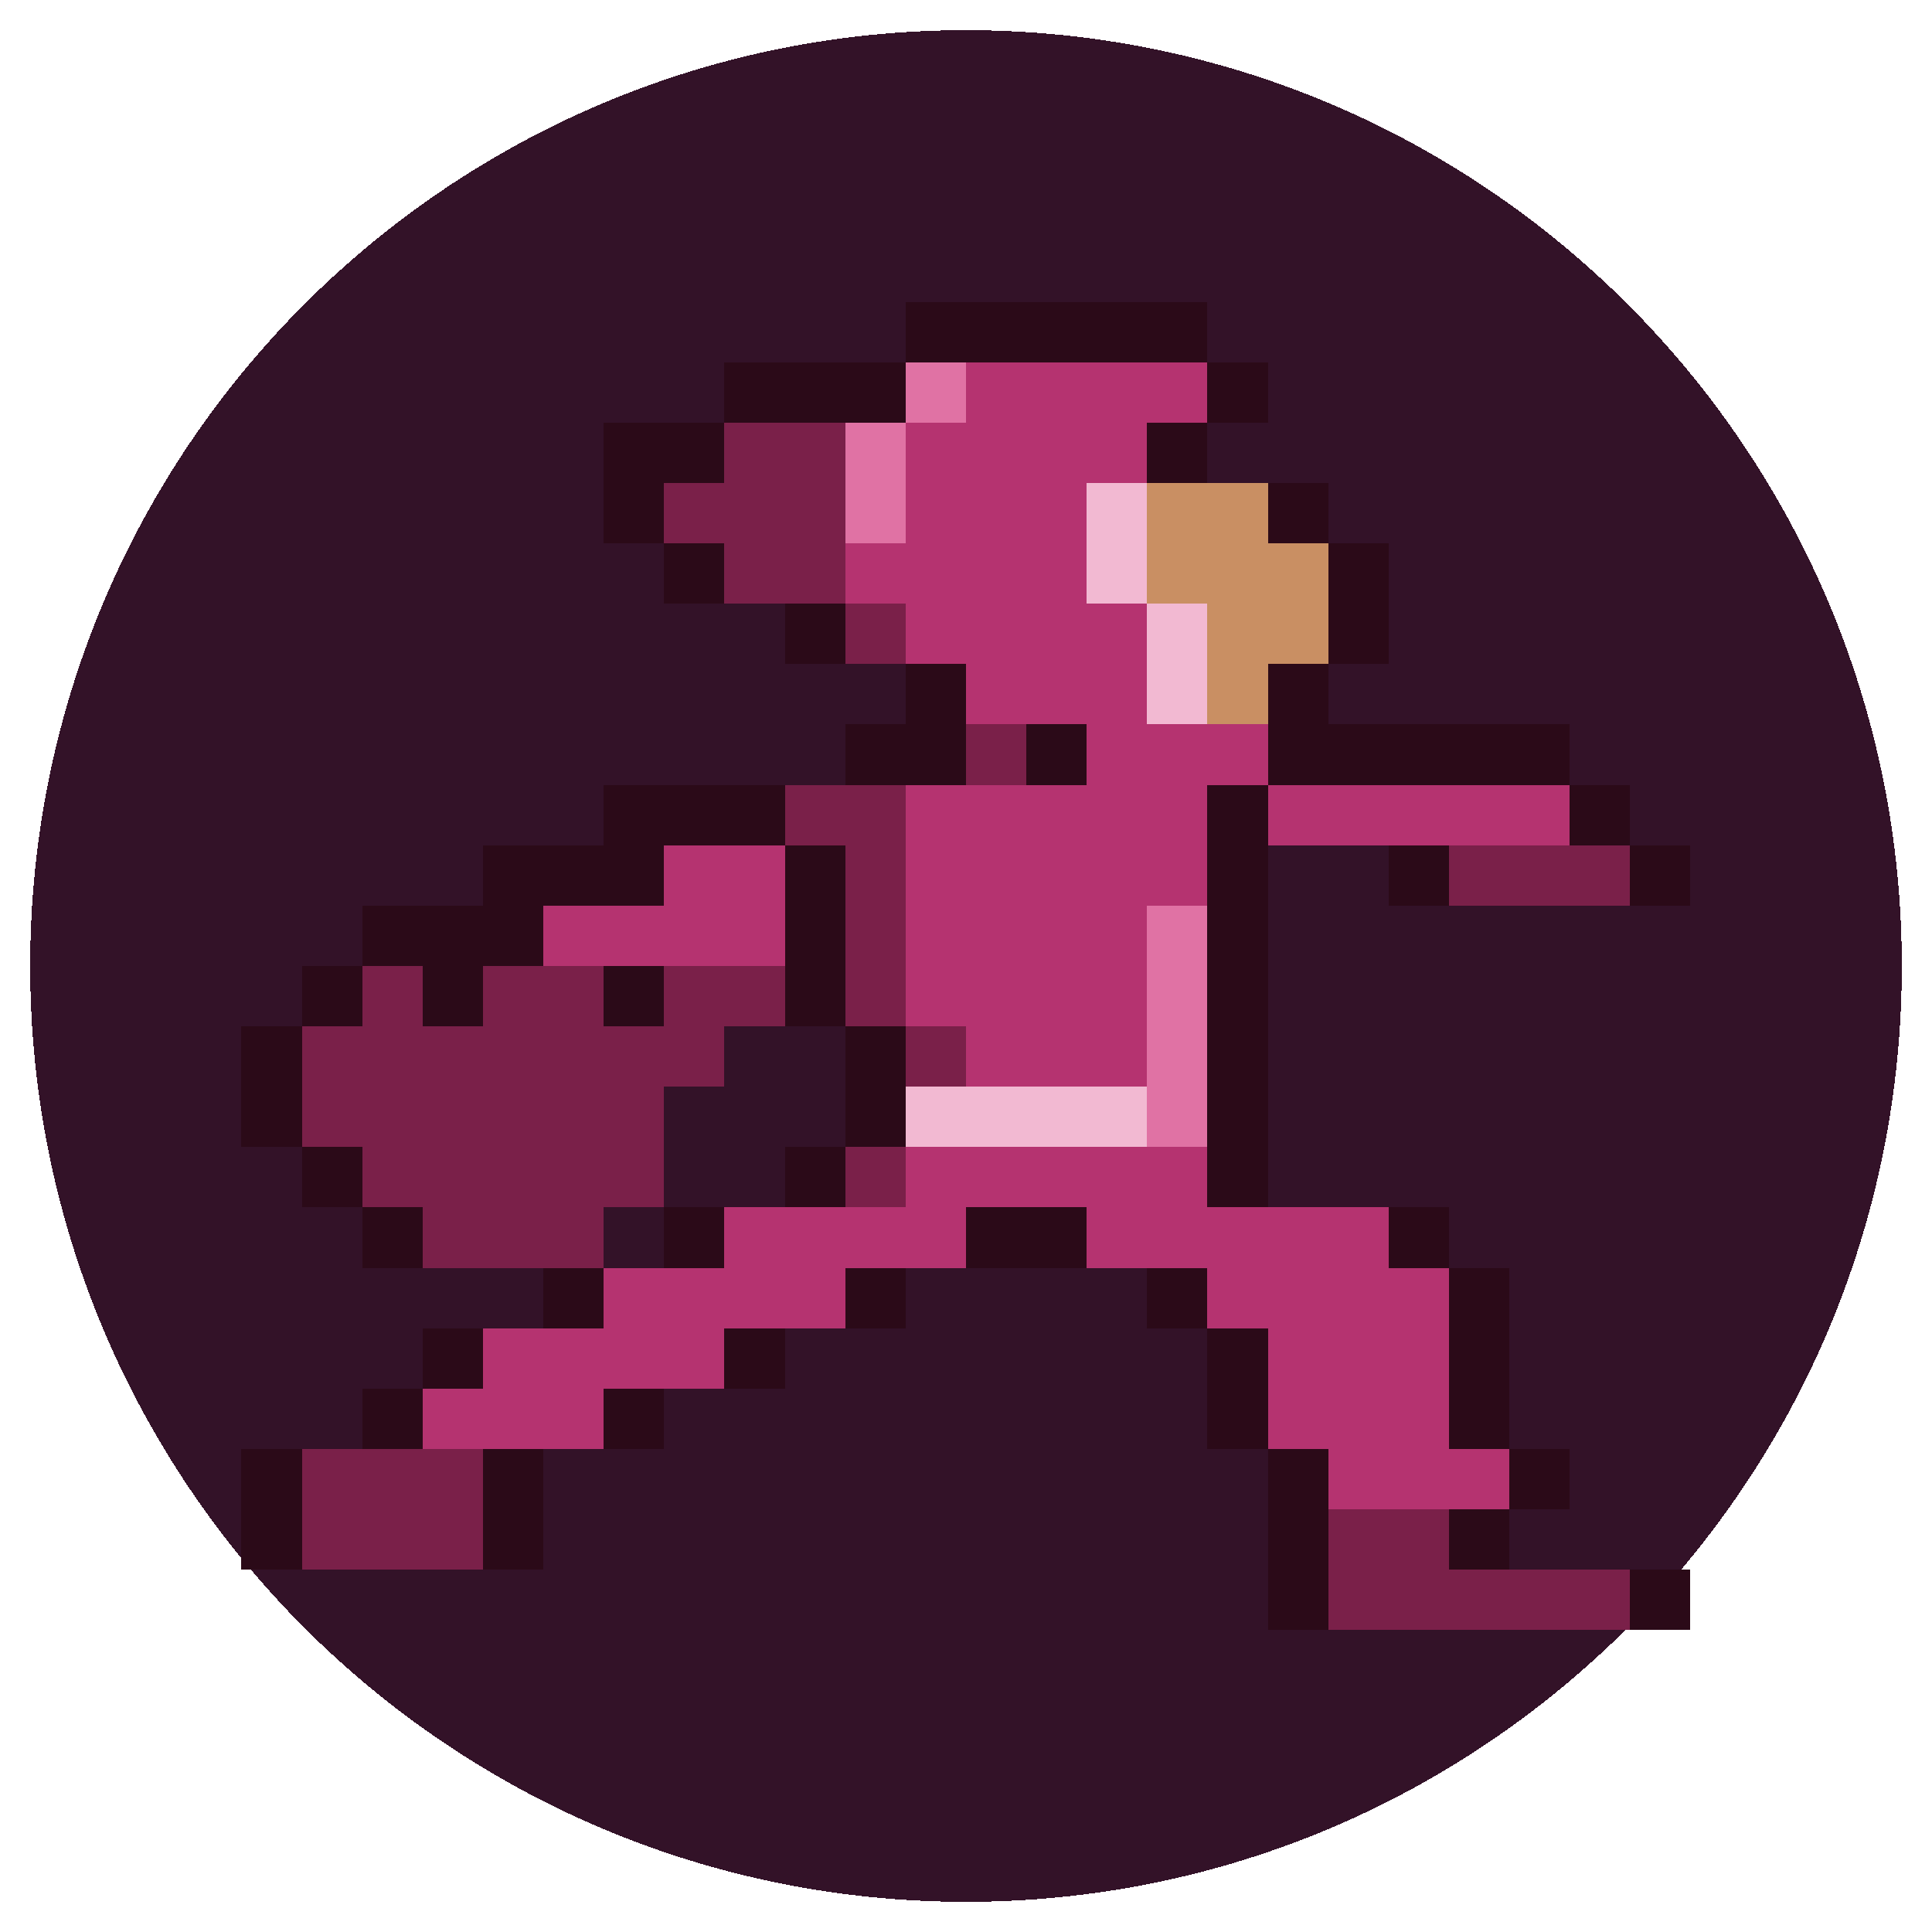
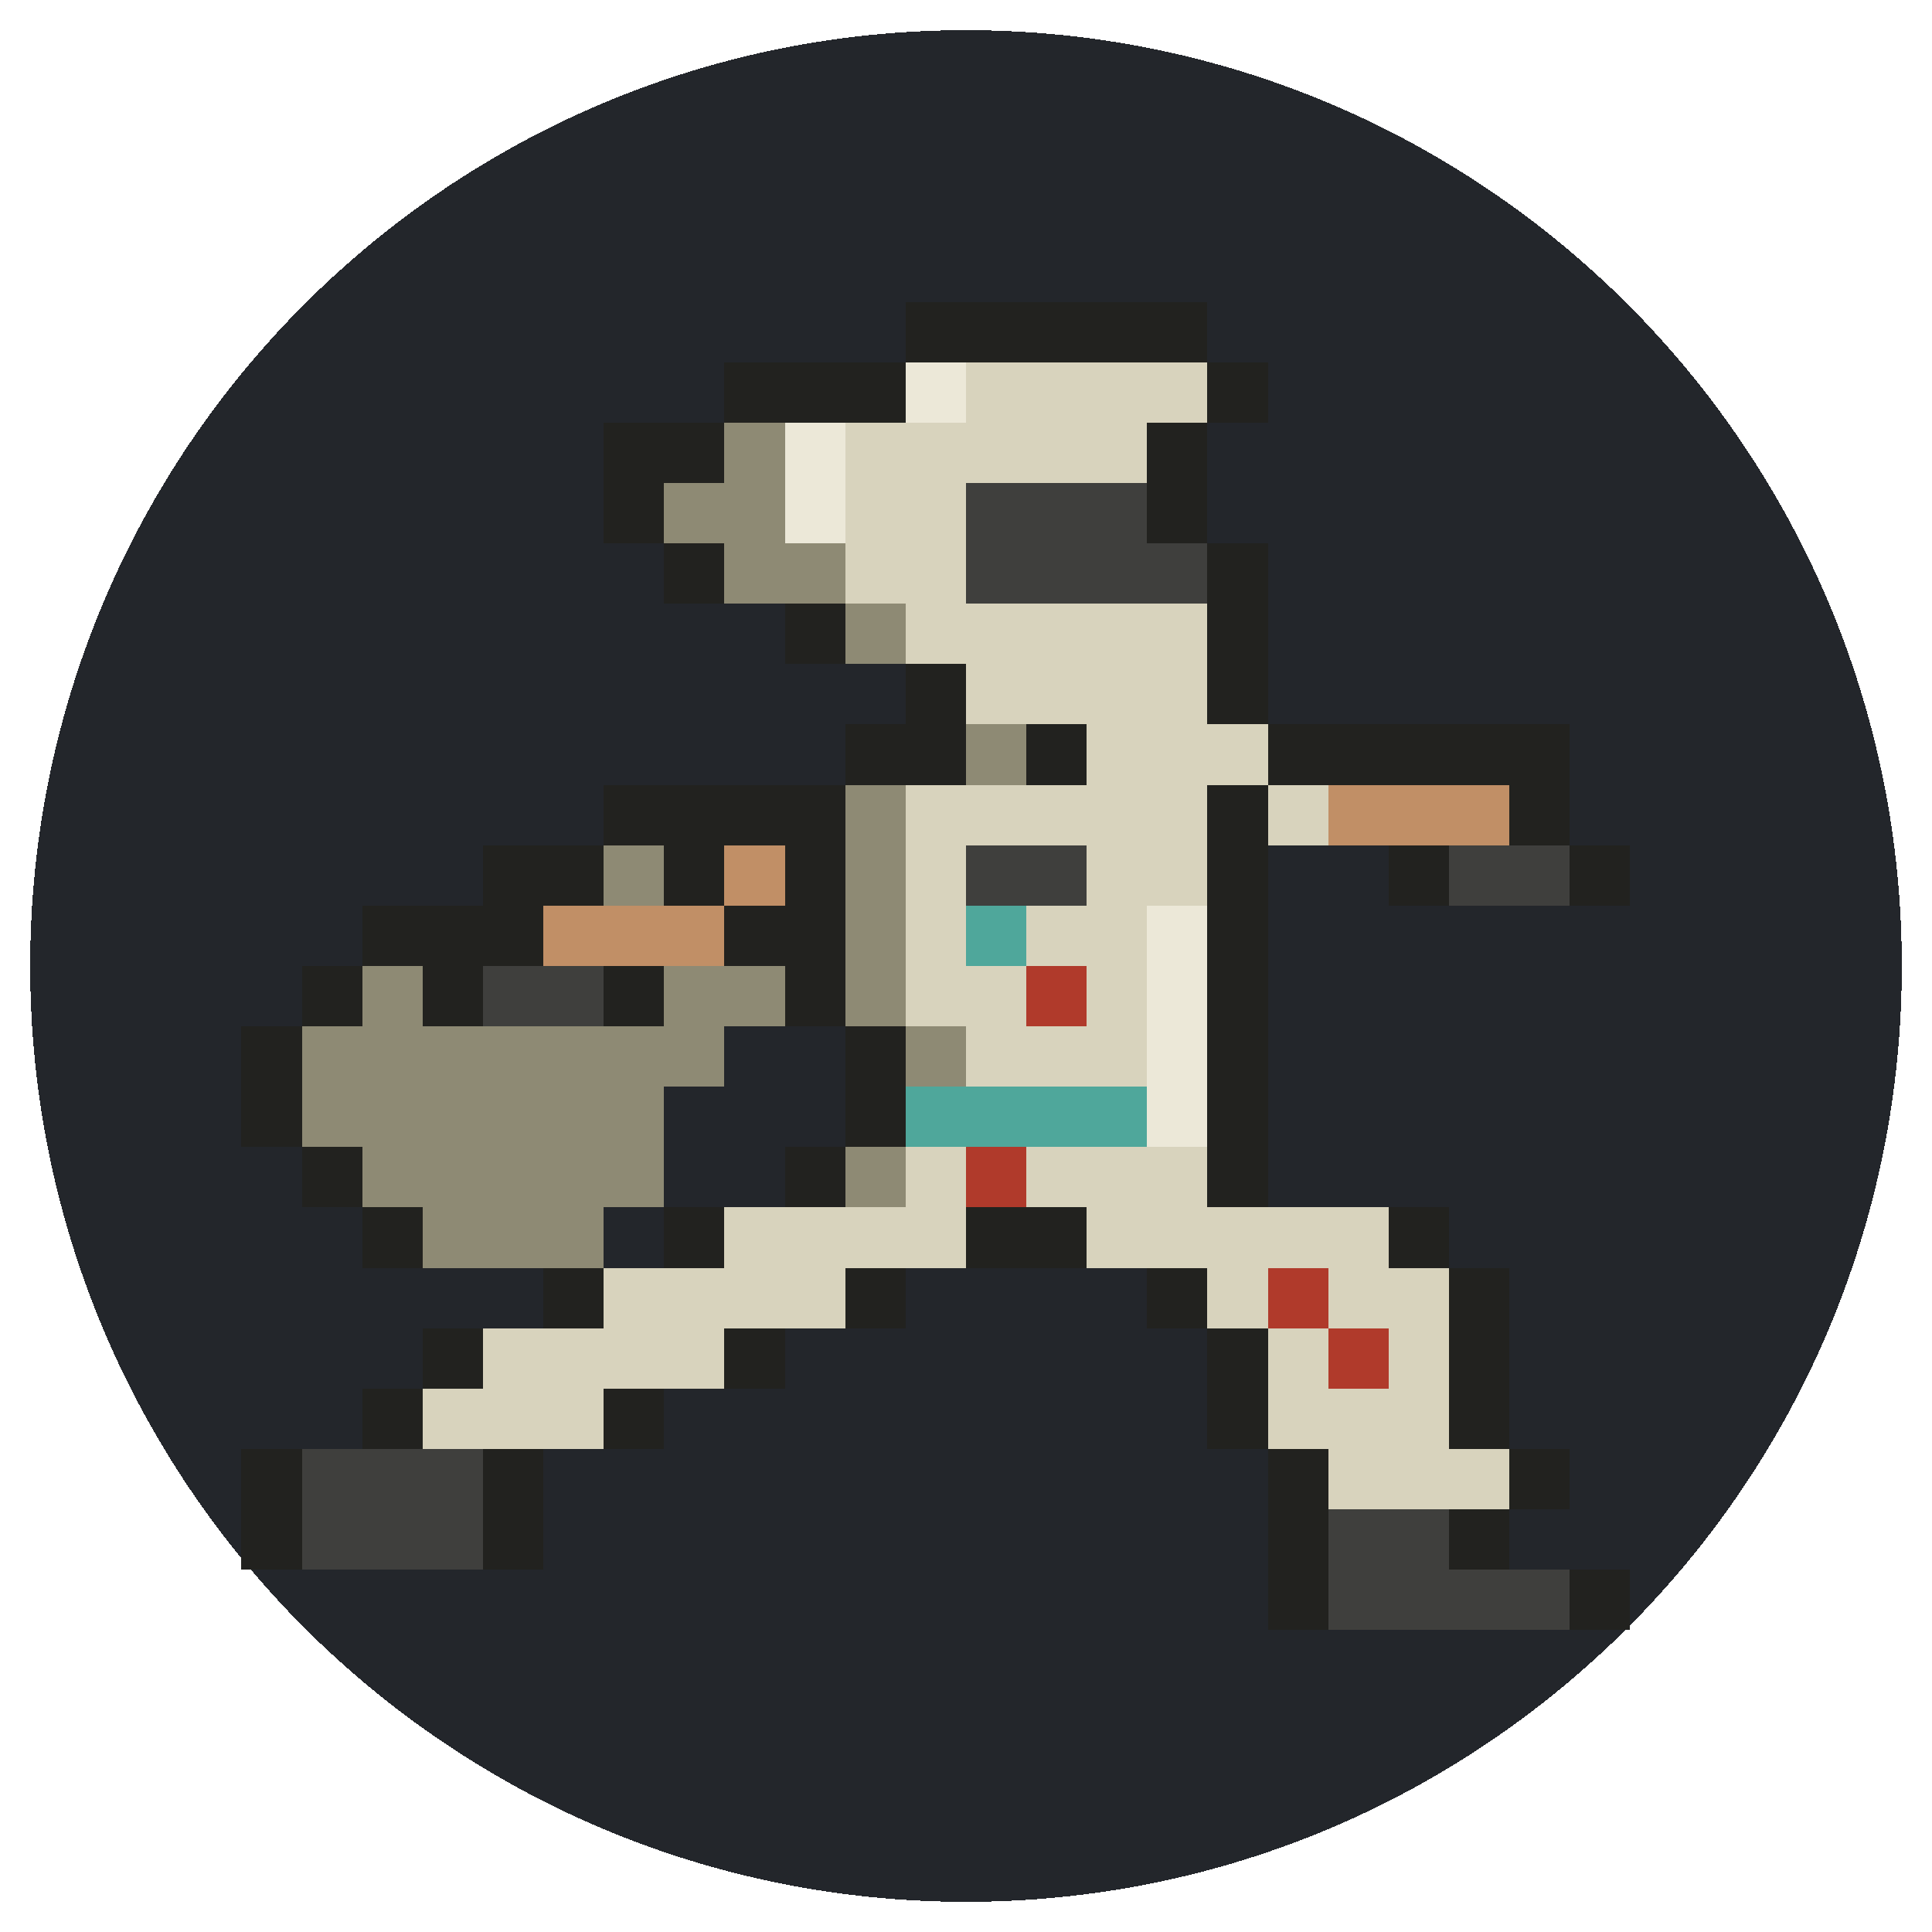
<svg xmlns="http://www.w3.org/2000/svg" viewBox="0 0 32 32" width="32" height="32" shape-rendering="crispEdges" role="img" aria-label="Graceful Shell">
-   <circle cx="16" cy="16" r="15.5" fill="#331228" />
-   <rect x="15" y="5" width="5" height="1" fill="#2b0a18" />
-   <rect x="12" y="6" width="3" height="1" fill="#2b0a18" />
-   <rect x="15" y="6" width="1" height="1" fill="#e072a4" />
-   <rect x="16" y="6" width="4" height="1" fill="#b53370" />
-   <rect x="20" y="6" width="1" height="1" fill="#2b0a18" />
-   <rect x="10" y="7" width="2" height="1" fill="#2b0a18" />
-   <rect x="12" y="7" width="2" height="1" fill="#7a2049" />
-   <rect x="14" y="7" width="1" height="1" fill="#e072a4" />
-   <rect x="15" y="7" width="4" height="1" fill="#b53370" />
-   <rect x="19" y="7" width="1" height="1" fill="#2b0a18" />
-   <rect x="10" y="8" width="1" height="1" fill="#2b0a18" />
-   <rect x="11" y="8" width="3" height="1" fill="#7a2049" />
-   <rect x="14" y="8" width="1" height="1" fill="#e072a4" />
-   <rect x="15" y="8" width="3" height="1" fill="#b53370" />
-   <rect x="18" y="8" width="1" height="1" fill="#f2b9d2" />
-   <rect x="19" y="8" width="2" height="1" fill="#c98f63" />
-   <rect x="21" y="8" width="1" height="1" fill="#2b0a18" />
-   <rect x="11" y="9" width="1" height="1" fill="#2b0a18" />
-   <rect x="12" y="9" width="2" height="1" fill="#7a2049" />
-   <rect x="14" y="9" width="4" height="1" fill="#b53370" />
-   <rect x="18" y="9" width="1" height="1" fill="#f2b9d2" />
-   <rect x="19" y="9" width="3" height="1" fill="#c98f63" />
-   <rect x="22" y="9" width="1" height="1" fill="#2b0a18" />
-   <rect x="13" y="10" width="1" height="1" fill="#2b0a18" />
-   <rect x="14" y="10" width="1" height="1" fill="#7a2049" />
-   <rect x="15" y="10" width="4" height="1" fill="#b53370" />
-   <rect x="19" y="10" width="1" height="1" fill="#f2b9d2" />
-   <rect x="20" y="10" width="2" height="1" fill="#c98f63" />
-   <rect x="22" y="10" width="1" height="1" fill="#2b0a18" />
-   <rect x="15" y="11" width="1" height="1" fill="#2b0a18" />
-   <rect x="16" y="11" width="3" height="1" fill="#b53370" />
-   <rect x="19" y="11" width="1" height="1" fill="#f2b9d2" />
-   <rect x="20" y="11" width="1" height="1" fill="#c98f63" />
-   <rect x="21" y="11" width="1" height="1" fill="#2b0a18" />
-   <rect x="14" y="12" width="2" height="1" fill="#2b0a18" />
-   <rect x="16" y="12" width="1" height="1" fill="#7a2049" />
-   <rect x="17" y="12" width="1" height="1" fill="#2b0a18" />
-   <rect x="18" y="12" width="3" height="1" fill="#b53370" />
-   <rect x="21" y="12" width="5" height="1" fill="#2b0a18" />
-   <rect x="10" y="13" width="3" height="1" fill="#2b0a18" />
-   <rect x="13" y="13" width="2" height="1" fill="#7a2049" />
-   <rect x="15" y="13" width="5" height="1" fill="#b53370" />
-   <rect x="20" y="13" width="1" height="1" fill="#2b0a18" />
-   <rect x="21" y="13" width="5" height="1" fill="#b53370" />
-   <rect x="26" y="13" width="1" height="1" fill="#2b0a18" />
-   <rect x="8" y="14" width="3" height="1" fill="#2b0a18" />
-   <rect x="11" y="14" width="2" height="1" fill="#b53370" />
-   <rect x="13" y="14" width="1" height="1" fill="#2b0a18" />
-   <rect x="14" y="14" width="1" height="1" fill="#7a2049" />
-   <rect x="15" y="14" width="5" height="1" fill="#b53370" />
-   <rect x="20" y="14" width="1" height="1" fill="#2b0a18" />
-   <rect x="23" y="14" width="1" height="1" fill="#2b0a18" />
-   <rect x="24" y="14" width="3" height="1" fill="#7a2049" />
-   <rect x="27" y="14" width="1" height="1" fill="#2b0a18" />
-   <rect x="6" y="15" width="3" height="1" fill="#2b0a18" />
-   <rect x="9" y="15" width="4" height="1" fill="#b53370" />
-   <rect x="13" y="15" width="1" height="1" fill="#2b0a18" />
-   <rect x="14" y="15" width="1" height="1" fill="#7a2049" />
-   <rect x="15" y="15" width="4" height="1" fill="#b53370" />
-   <rect x="19" y="15" width="1" height="1" fill="#e072a4" />
-   <rect x="20" y="15" width="1" height="1" fill="#2b0a18" />
-   <rect x="5" y="16" width="1" height="1" fill="#2b0a18" />
-   <rect x="6" y="16" width="1" height="1" fill="#7a2049" />
-   <rect x="7" y="16" width="1" height="1" fill="#2b0a18" />
-   <rect x="8" y="16" width="2" height="1" fill="#7a2049" />
-   <rect x="10" y="16" width="1" height="1" fill="#2b0a18" />
-   <rect x="11" y="16" width="2" height="1" fill="#7a2049" />
-   <rect x="13" y="16" width="1" height="1" fill="#2b0a18" />
-   <rect x="14" y="16" width="1" height="1" fill="#7a2049" />
-   <rect x="15" y="16" width="4" height="1" fill="#b53370" />
-   <rect x="19" y="16" width="1" height="1" fill="#e072a4" />
-   <rect x="20" y="16" width="1" height="1" fill="#2b0a18" />
-   <rect x="4" y="17" width="1" height="1" fill="#2b0a18" />
-   <rect x="5" y="17" width="7" height="1" fill="#7a2049" />
-   <rect x="14" y="17" width="1" height="1" fill="#2b0a18" />
-   <rect x="15" y="17" width="1" height="1" fill="#7a2049" />
-   <rect x="16" y="17" width="3" height="1" fill="#b53370" />
-   <rect x="19" y="17" width="1" height="1" fill="#e072a4" />
-   <rect x="20" y="17" width="1" height="1" fill="#2b0a18" />
-   <rect x="4" y="18" width="1" height="1" fill="#2b0a18" />
-   <rect x="5" y="18" width="6" height="1" fill="#7a2049" />
-   <rect x="14" y="18" width="1" height="1" fill="#2b0a18" />
-   <rect x="15" y="18" width="4" height="1" fill="#f2b9d2" />
-   <rect x="19" y="18" width="1" height="1" fill="#e072a4" />
-   <rect x="20" y="18" width="1" height="1" fill="#2b0a18" />
-   <rect x="5" y="19" width="1" height="1" fill="#2b0a18" />
-   <rect x="6" y="19" width="5" height="1" fill="#7a2049" />
-   <rect x="13" y="19" width="1" height="1" fill="#2b0a18" />
-   <rect x="14" y="19" width="1" height="1" fill="#7a2049" />
-   <rect x="15" y="19" width="5" height="1" fill="#b53370" />
-   <rect x="20" y="19" width="1" height="1" fill="#2b0a18" />
-   <rect x="6" y="20" width="1" height="1" fill="#2b0a18" />
-   <rect x="7" y="20" width="3" height="1" fill="#7a2049" />
-   <rect x="11" y="20" width="1" height="1" fill="#2b0a18" />
-   <rect x="12" y="20" width="4" height="1" fill="#b53370" />
-   <rect x="16" y="20" width="2" height="1" fill="#2b0a18" />
-   <rect x="18" y="20" width="5" height="1" fill="#b53370" />
-   <rect x="23" y="20" width="1" height="1" fill="#2b0a18" />
-   <rect x="9" y="21" width="1" height="1" fill="#2b0a18" />
-   <rect x="10" y="21" width="4" height="1" fill="#b53370" />
-   <rect x="14" y="21" width="1" height="1" fill="#2b0a18" />
-   <rect x="19" y="21" width="1" height="1" fill="#2b0a18" />
-   <rect x="20" y="21" width="4" height="1" fill="#b53370" />
-   <rect x="24" y="21" width="1" height="1" fill="#2b0a18" />
-   <rect x="7" y="22" width="1" height="1" fill="#2b0a18" />
-   <rect x="8" y="22" width="4" height="1" fill="#b53370" />
-   <rect x="12" y="22" width="1" height="1" fill="#2b0a18" />
-   <rect x="20" y="22" width="1" height="1" fill="#2b0a18" />
-   <rect x="21" y="22" width="3" height="1" fill="#b53370" />
-   <rect x="24" y="22" width="1" height="1" fill="#2b0a18" />
-   <rect x="6" y="23" width="1" height="1" fill="#2b0a18" />
-   <rect x="7" y="23" width="3" height="1" fill="#b53370" />
-   <rect x="10" y="23" width="1" height="1" fill="#2b0a18" />
-   <rect x="20" y="23" width="1" height="1" fill="#2b0a18" />
-   <rect x="21" y="23" width="3" height="1" fill="#b53370" />
-   <rect x="24" y="23" width="1" height="1" fill="#2b0a18" />
-   <rect x="4" y="24" width="1" height="1" fill="#2b0a18" />
-   <rect x="5" y="24" width="3" height="1" fill="#7a2049" />
-   <rect x="8" y="24" width="1" height="1" fill="#2b0a18" />
-   <rect x="21" y="24" width="1" height="1" fill="#2b0a18" />
-   <rect x="22" y="24" width="3" height="1" fill="#b53370" />
-   <rect x="25" y="24" width="1" height="1" fill="#2b0a18" />
-   <rect x="4" y="25" width="1" height="1" fill="#2b0a18" />
-   <rect x="5" y="25" width="3" height="1" fill="#7a2049" />
-   <rect x="8" y="25" width="1" height="1" fill="#2b0a18" />
-   <rect x="21" y="25" width="1" height="1" fill="#2b0a18" />
-   <rect x="22" y="25" width="2" height="1" fill="#7a2049" />
-   <rect x="24" y="25" width="1" height="1" fill="#2b0a18" />
-   <rect x="21" y="26" width="1" height="1" fill="#2b0a18" />
-   <rect x="22" y="26" width="5" height="1" fill="#7a2049" />
-   <rect x="27" y="26" width="1" height="1" fill="#2b0a18" />
+   <circle cx="16" cy="16" r="15.5" fill="#23262b" />
+   <rect x="15" y="5" width="5" height="1" fill="#22221f" />
+   <rect x="12" y="6" width="3" height="1" fill="#22221f" />
+   <rect x="15" y="6" width="1" height="1" fill="#ece8d8" />
+   <rect x="16" y="6" width="4" height="1" fill="#d8d3bd" />
+   <rect x="20" y="6" width="1" height="1" fill="#22221f" />
+   <rect x="10" y="7" width="2" height="1" fill="#22221f" />
+   <rect x="12" y="7" width="1" height="1" fill="#8e8a74" />
+   <rect x="13" y="7" width="1" height="1" fill="#ece8d8" />
+   <rect x="14" y="7" width="5" height="1" fill="#d8d3bd" />
+   <rect x="19" y="7" width="1" height="1" fill="#22221f" />
+   <rect x="10" y="8" width="1" height="1" fill="#22221f" />
+   <rect x="11" y="8" width="2" height="1" fill="#8e8a74" />
+   <rect x="13" y="8" width="1" height="1" fill="#ece8d8" />
+   <rect x="14" y="8" width="2" height="1" fill="#d8d3bd" />
+   <rect x="16" y="8" width="3" height="1" fill="#3f3f3d" />
+   <rect x="19" y="8" width="1" height="1" fill="#22221f" />
+   <rect x="11" y="9" width="1" height="1" fill="#22221f" />
+   <rect x="12" y="9" width="2" height="1" fill="#8e8a74" />
+   <rect x="14" y="9" width="2" height="1" fill="#d8d3bd" />
+   <rect x="16" y="9" width="4" height="1" fill="#3f3f3d" />
+   <rect x="20" y="9" width="1" height="1" fill="#22221f" />
+   <rect x="13" y="10" width="1" height="1" fill="#22221f" />
+   <rect x="14" y="10" width="1" height="1" fill="#8e8a74" />
+   <rect x="15" y="10" width="5" height="1" fill="#d8d3bd" />
+   <rect x="20" y="10" width="1" height="1" fill="#22221f" />
+   <rect x="15" y="11" width="1" height="1" fill="#22221f" />
+   <rect x="16" y="11" width="4" height="1" fill="#d8d3bd" />
+   <rect x="20" y="11" width="1" height="1" fill="#22221f" />
+   <rect x="14" y="12" width="2" height="1" fill="#22221f" />
+   <rect x="16" y="12" width="1" height="1" fill="#8e8a74" />
+   <rect x="17" y="12" width="1" height="1" fill="#22221f" />
+   <rect x="18" y="12" width="3" height="1" fill="#d8d3bd" />
+   <rect x="21" y="12" width="5" height="1" fill="#22221f" />
+   <rect x="10" y="13" width="4" height="1" fill="#22221f" />
+   <rect x="14" y="13" width="1" height="1" fill="#8e8a74" />
+   <rect x="15" y="13" width="5" height="1" fill="#d8d3bd" />
+   <rect x="20" y="13" width="1" height="1" fill="#22221f" />
+   <rect x="21" y="13" width="1" height="1" fill="#d8d3bd" />
+   <rect x="22" y="13" width="3" height="1" fill="#c18f66" />
+   <rect x="25" y="13" width="1" height="1" fill="#22221f" />
+   <rect x="8" y="14" width="2" height="1" fill="#22221f" />
+   <rect x="10" y="14" width="1" height="1" fill="#8e8a74" />
+   <rect x="11" y="14" width="1" height="1" fill="#22221f" />
+   <rect x="12" y="14" width="1" height="1" fill="#c18f66" />
+   <rect x="13" y="14" width="1" height="1" fill="#22221f" />
+   <rect x="14" y="14" width="1" height="1" fill="#8e8a74" />
+   <rect x="15" y="14" width="1" height="1" fill="#d8d3bd" />
+   <rect x="16" y="14" width="2" height="1" fill="#3f3f3d" />
+   <rect x="18" y="14" width="2" height="1" fill="#d8d3bd" />
+   <rect x="20" y="14" width="1" height="1" fill="#22221f" />
+   <rect x="23" y="14" width="1" height="1" fill="#22221f" />
+   <rect x="24" y="14" width="2" height="1" fill="#3f3f3d" />
+   <rect x="26" y="14" width="1" height="1" fill="#22221f" />
+   <rect x="6" y="15" width="3" height="1" fill="#22221f" />
+   <rect x="9" y="15" width="3" height="1" fill="#c18f66" />
+   <rect x="12" y="15" width="2" height="1" fill="#22221f" />
+   <rect x="14" y="15" width="1" height="1" fill="#8e8a74" />
+   <rect x="15" y="15" width="1" height="1" fill="#d8d3bd" />
+   <rect x="16" y="15" width="1" height="1" fill="#4fa79b" />
+   <rect x="17" y="15" width="2" height="1" fill="#d8d3bd" />
+   <rect x="19" y="15" width="1" height="1" fill="#ece8d8" />
+   <rect x="20" y="15" width="1" height="1" fill="#22221f" />
+   <rect x="5" y="16" width="1" height="1" fill="#22221f" />
+   <rect x="6" y="16" width="1" height="1" fill="#8e8a74" />
+   <rect x="7" y="16" width="1" height="1" fill="#22221f" />
+   <rect x="8" y="16" width="2" height="1" fill="#3f3f3d" />
+   <rect x="10" y="16" width="1" height="1" fill="#22221f" />
+   <rect x="11" y="16" width="2" height="1" fill="#8e8a74" />
+   <rect x="13" y="16" width="1" height="1" fill="#22221f" />
+   <rect x="14" y="16" width="1" height="1" fill="#8e8a74" />
+   <rect x="15" y="16" width="2" height="1" fill="#d8d3bd" />
+   <rect x="17" y="16" width="1" height="1" fill="#b03a2b" />
+   <rect x="18" y="16" width="1" height="1" fill="#d8d3bd" />
+   <rect x="19" y="16" width="1" height="1" fill="#ece8d8" />
+   <rect x="20" y="16" width="1" height="1" fill="#22221f" />
+   <rect x="4" y="17" width="1" height="1" fill="#22221f" />
+   <rect x="5" y="17" width="7" height="1" fill="#8e8a74" />
+   <rect x="14" y="17" width="1" height="1" fill="#22221f" />
+   <rect x="15" y="17" width="1" height="1" fill="#8e8a74" />
+   <rect x="16" y="17" width="3" height="1" fill="#d8d3bd" />
+   <rect x="19" y="17" width="1" height="1" fill="#ece8d8" />
+   <rect x="20" y="17" width="1" height="1" fill="#22221f" />
+   <rect x="4" y="18" width="1" height="1" fill="#22221f" />
+   <rect x="5" y="18" width="6" height="1" fill="#8e8a74" />
+   <rect x="14" y="18" width="1" height="1" fill="#22221f" />
+   <rect x="15" y="18" width="4" height="1" fill="#4fa79b" />
+   <rect x="19" y="18" width="1" height="1" fill="#ece8d8" />
+   <rect x="20" y="18" width="1" height="1" fill="#22221f" />
+   <rect x="5" y="19" width="1" height="1" fill="#22221f" />
+   <rect x="6" y="19" width="5" height="1" fill="#8e8a74" />
+   <rect x="13" y="19" width="1" height="1" fill="#22221f" />
+   <rect x="14" y="19" width="1" height="1" fill="#8e8a74" />
+   <rect x="15" y="19" width="1" height="1" fill="#d8d3bd" />
+   <rect x="16" y="19" width="1" height="1" fill="#b03a2b" />
+   <rect x="17" y="19" width="3" height="1" fill="#d8d3bd" />
+   <rect x="20" y="19" width="1" height="1" fill="#22221f" />
+   <rect x="6" y="20" width="1" height="1" fill="#22221f" />
+   <rect x="7" y="20" width="3" height="1" fill="#8e8a74" />
+   <rect x="11" y="20" width="1" height="1" fill="#22221f" />
+   <rect x="12" y="20" width="4" height="1" fill="#d8d3bd" />
+   <rect x="16" y="20" width="2" height="1" fill="#22221f" />
+   <rect x="18" y="20" width="5" height="1" fill="#d8d3bd" />
+   <rect x="23" y="20" width="1" height="1" fill="#22221f" />
+   <rect x="9" y="21" width="1" height="1" fill="#22221f" />
+   <rect x="10" y="21" width="4" height="1" fill="#d8d3bd" />
+   <rect x="14" y="21" width="1" height="1" fill="#22221f" />
+   <rect x="19" y="21" width="1" height="1" fill="#22221f" />
+   <rect x="20" y="21" width="1" height="1" fill="#d8d3bd" />
+   <rect x="21" y="21" width="1" height="1" fill="#b03a2b" />
+   <rect x="22" y="21" width="2" height="1" fill="#d8d3bd" />
+   <rect x="24" y="21" width="1" height="1" fill="#22221f" />
+   <rect x="7" y="22" width="1" height="1" fill="#22221f" />
+   <rect x="8" y="22" width="4" height="1" fill="#d8d3bd" />
+   <rect x="12" y="22" width="1" height="1" fill="#22221f" />
+   <rect x="20" y="22" width="1" height="1" fill="#22221f" />
+   <rect x="21" y="22" width="1" height="1" fill="#d8d3bd" />
+   <rect x="22" y="22" width="1" height="1" fill="#b03a2b" />
+   <rect x="23" y="22" width="1" height="1" fill="#d8d3bd" />
+   <rect x="24" y="22" width="1" height="1" fill="#22221f" />
+   <rect x="6" y="23" width="1" height="1" fill="#22221f" />
+   <rect x="7" y="23" width="3" height="1" fill="#d8d3bd" />
+   <rect x="10" y="23" width="1" height="1" fill="#22221f" />
+   <rect x="20" y="23" width="1" height="1" fill="#22221f" />
+   <rect x="21" y="23" width="3" height="1" fill="#d8d3bd" />
+   <rect x="24" y="23" width="1" height="1" fill="#22221f" />
+   <rect x="4" y="24" width="1" height="1" fill="#22221f" />
+   <rect x="5" y="24" width="3" height="1" fill="#3f3f3d" />
+   <rect x="8" y="24" width="1" height="1" fill="#22221f" />
+   <rect x="21" y="24" width="1" height="1" fill="#22221f" />
+   <rect x="22" y="24" width="3" height="1" fill="#d8d3bd" />
+   <rect x="25" y="24" width="1" height="1" fill="#22221f" />
+   <rect x="4" y="25" width="1" height="1" fill="#22221f" />
+   <rect x="5" y="25" width="3" height="1" fill="#3f3f3d" />
+   <rect x="8" y="25" width="1" height="1" fill="#22221f" />
+   <rect x="21" y="25" width="1" height="1" fill="#22221f" />
+   <rect x="22" y="25" width="2" height="1" fill="#3f3f3d" />
+   <rect x="24" y="25" width="1" height="1" fill="#22221f" />
+   <rect x="21" y="26" width="1" height="1" fill="#22221f" />
+   <rect x="22" y="26" width="4" height="1" fill="#3f3f3d" />
+   <rect x="26" y="26" width="1" height="1" fill="#22221f" />
</svg>
